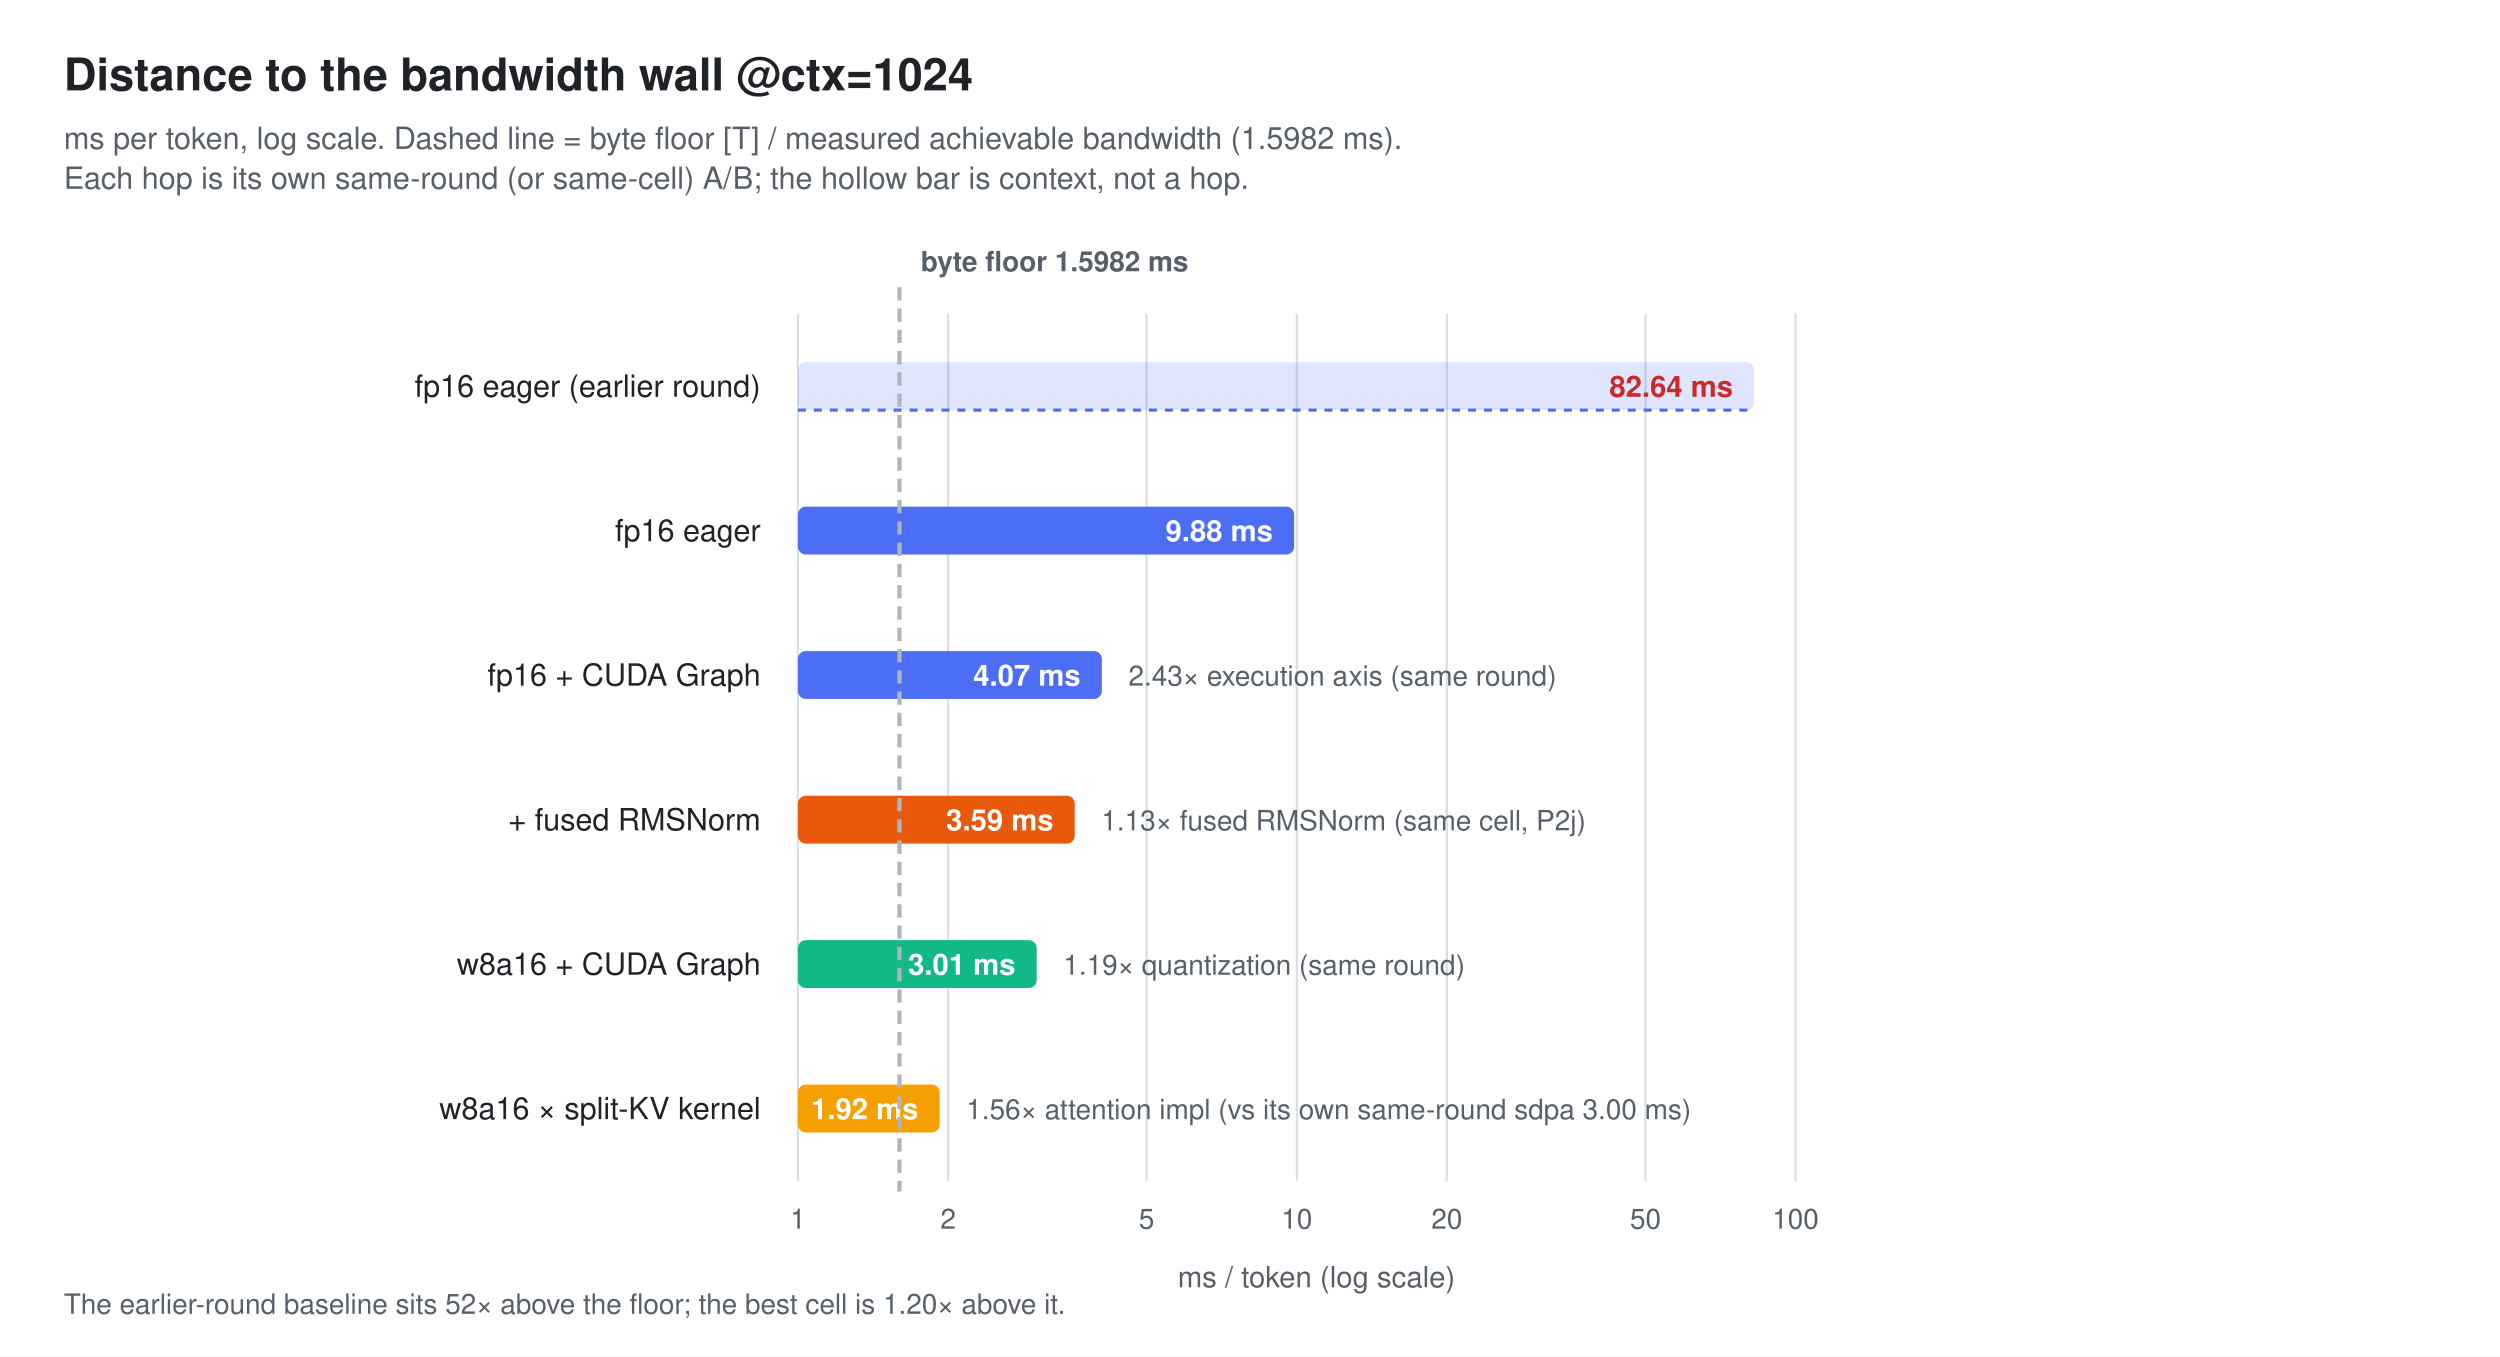
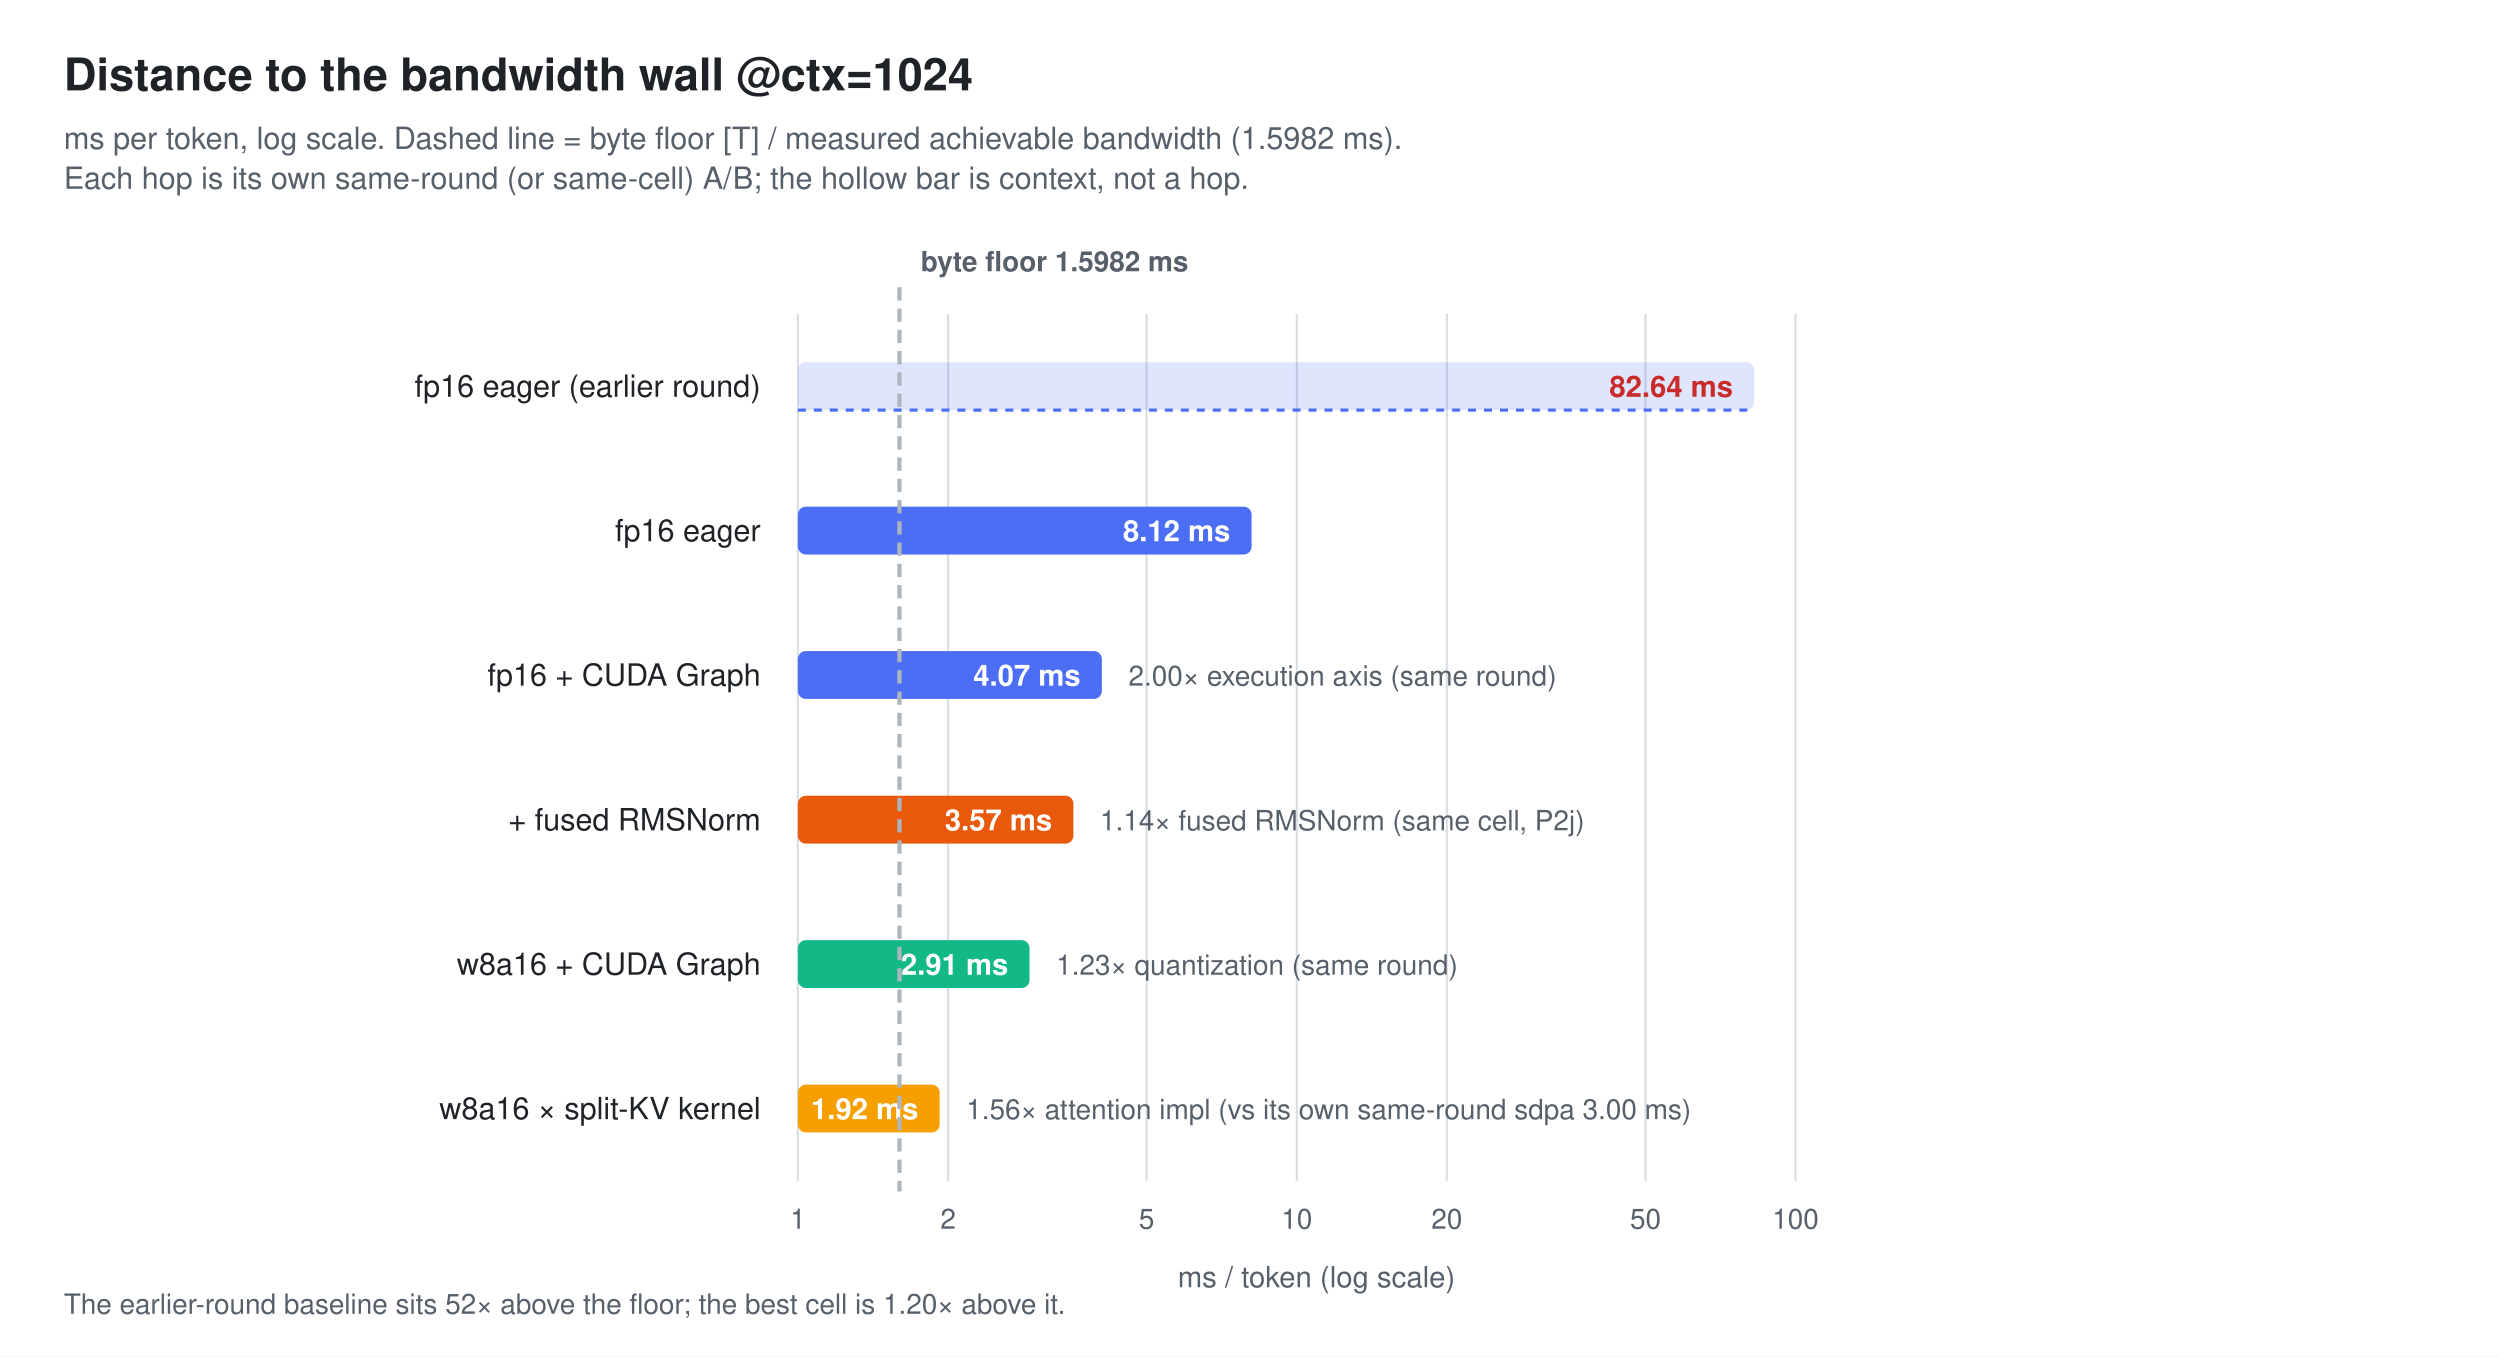
<svg xmlns="http://www.w3.org/2000/svg" width="940" height="510" viewBox="0 0 940 510" font-family="-apple-system, 'Segoe UI', Helvetica, Arial, sans-serif">
  <rect width="940" height="510" fill="#ffffff" />
  <text x="24.0" y="34.0" font-size="17.0" fill="#1f2328" font-weight="600" text-anchor="start">Distance to the bandwidth wall @ctx=1024</text>
  <text x="24.0" y="56.0" font-size="11.5" fill="#57606a" font-weight="400" text-anchor="start">ms per token, log scale. Dashed line = byte floor [T] / measured achievable bandwidth (1.5982 ms).</text>
  <text x="24.0" y="71.0" font-size="11.5" fill="#57606a" font-weight="400" text-anchor="start">Each hop is its own same-round (or same-cell) A/B; the hollow bar is context, not a hop.</text>
  <line x1="300.0" y1="118.0" x2="300.0" y2="444.0" stroke="#d8dee4" stroke-width="0.8" />
  <text x="300.0" y="462.0" font-size="10.5" fill="#57606a" font-weight="400" text-anchor="middle">1</text>
  <line x1="356.5" y1="118.0" x2="356.5" y2="444.0" stroke="#d8dee4" stroke-width="0.8" />
  <text x="356.5" y="462.0" font-size="10.5" fill="#57606a" font-weight="400" text-anchor="middle">2</text>
  <line x1="431.1" y1="118.0" x2="431.1" y2="444.0" stroke="#d8dee4" stroke-width="0.8" />
  <text x="431.1" y="462.0" font-size="10.5" fill="#57606a" font-weight="400" text-anchor="middle">5</text>
  <line x1="487.6" y1="118.0" x2="487.6" y2="444.0" stroke="#d8dee4" stroke-width="0.8" />
  <text x="487.6" y="462.0" font-size="10.5" fill="#57606a" font-weight="400" text-anchor="middle">10</text>
  <line x1="544.0" y1="118.0" x2="544.0" y2="444.0" stroke="#d8dee4" stroke-width="0.8" />
  <text x="544.0" y="462.0" font-size="10.5" fill="#57606a" font-weight="400" text-anchor="middle">20</text>
  <line x1="618.7" y1="118.0" x2="618.7" y2="444.0" stroke="#d8dee4" stroke-width="0.8" />
  <text x="618.7" y="462.0" font-size="10.5" fill="#57606a" font-weight="400" text-anchor="middle">50</text>
  <line x1="675.1" y1="118.0" x2="675.1" y2="444.0" stroke="#d8dee4" stroke-width="0.8" />
  <text x="675.1" y="462.0" font-size="10.5" fill="#57606a" font-weight="400" text-anchor="middle">100</text>
  <text x="495.0" y="484.0" font-size="11.0" fill="#57606a" font-weight="400" text-anchor="middle">ms / token  (log scale)</text>
  <rect x="300.0" y="136.2" width="359.6" height="18.0" fill="#4c6ef5" opacity="0.18" rx="3.0" />
  <line x1="300.0" y1="154.2" x2="659.6" y2="154.2" stroke="#4c6ef5" stroke-width="1.2" stroke-dasharray="3 3" />
  <text x="286.0" y="149.2" font-size="11.5" fill="#1f2328" font-weight="400" text-anchor="end">fp16 eager (earlier round)</text>
  <text x="651.6" y="149.2" font-size="11.0" fill="#c92a2a" font-weight="600" text-anchor="end">82.64 ms</text>
-   <rect x="300.0" y="190.5" width="186.6" height="18.0" fill="#4c6ef5" opacity="1.00" rx="3.0" />
+   <rect x="300.0" y="190.5" width="170.6" height="18.0" fill="#4c6ef5" opacity="1.00" rx="3.0" />
  <text x="286.0" y="203.5" font-size="11.5" fill="#1f2328" font-weight="400" text-anchor="end">fp16 eager</text>
-   <text x="478.6" y="203.5" font-size="11.0" fill="#ffffff" font-weight="600" text-anchor="end">9.88 ms</text>
+   <text x="462.6" y="203.5" font-size="11.0" fill="#ffffff" font-weight="600" text-anchor="end">8.12 ms</text>
  <rect x="300.0" y="244.8" width="114.3" height="18.0" fill="#4c6ef5" opacity="1.00" rx="3.0" />
  <text x="286.0" y="257.8" font-size="11.5" fill="#1f2328" font-weight="400" text-anchor="end">fp16 + CUDA Graph</text>
  <text x="406.3" y="257.8" font-size="11.0" fill="#ffffff" font-weight="600" text-anchor="end">4.07 ms</text>
-   <text x="424.3" y="257.8" font-size="10.5" fill="#57606a" font-weight="400" text-anchor="start">2.43×  execution axis (same round)</text>
-   <rect x="300.0" y="299.2" width="104.1" height="18.0" fill="#e8590c" opacity="1.00" rx="3.0" />
+   <text x="424.3" y="257.8" font-size="10.5" fill="#57606a" font-weight="400" text-anchor="start">2.00×  execution axis (same round)</text>
+   <rect x="300.0" y="299.2" width="103.6" height="18.0" fill="#e8590c" opacity="1.00" rx="3.0" />
  <text x="286.0" y="312.2" font-size="11.5" fill="#1f2328" font-weight="400" text-anchor="end">+ fused RMSNorm</text>
-   <text x="396.1" y="312.2" font-size="11.0" fill="#ffffff" font-weight="600" text-anchor="end">3.59 ms</text>
-   <text x="414.1" y="312.2" font-size="10.5" fill="#57606a" font-weight="400" text-anchor="start">1.13×  fused RMSNorm (same cell, P2j)</text>
-   <rect x="300.0" y="353.5" width="89.8" height="18.0" fill="#12b886" opacity="1.00" rx="3.0" />
+   <text x="395.6" y="312.2" font-size="11.0" fill="#ffffff" font-weight="600" text-anchor="end">3.57 ms</text>
+   <text x="413.6" y="312.2" font-size="10.5" fill="#57606a" font-weight="400" text-anchor="start">1.14×  fused RMSNorm (same cell, P2j)</text>
+   <rect x="300.0" y="353.5" width="87.1" height="18.0" fill="#12b886" opacity="1.00" rx="3.0" />
  <text x="286.0" y="366.5" font-size="11.5" fill="#1f2328" font-weight="400" text-anchor="end">w8a16 + CUDA Graph</text>
-   <text x="381.8" y="366.5" font-size="11.0" fill="#ffffff" font-weight="600" text-anchor="end">3.01 ms</text>
-   <text x="399.8" y="366.5" font-size="10.5" fill="#57606a" font-weight="400" text-anchor="start">1.19×  quantization (same round)</text>
+   <text x="379.1" y="366.5" font-size="11.0" fill="#ffffff" font-weight="600" text-anchor="end">2.91 ms</text>
+   <text x="397.1" y="366.5" font-size="10.5" fill="#57606a" font-weight="400" text-anchor="start">1.23×  quantization (same round)</text>
  <rect x="300.0" y="407.8" width="53.3" height="18.0" fill="#f59f00" opacity="1.00" rx="3.0" />
  <text x="286.0" y="420.8" font-size="11.5" fill="#1f2328" font-weight="400" text-anchor="end">w8a16 × split-KV kernel</text>
  <text x="345.3" y="420.8" font-size="11.0" fill="#ffffff" font-weight="600" text-anchor="end">1.92 ms</text>
  <text x="363.3" y="420.8" font-size="10.5" fill="#57606a" font-weight="400" text-anchor="start">1.56×  attention impl (vs its own same-round sdpa 3.00 ms)</text>
  <line x1="338.2" y1="108.0" x2="338.2" y2="448.0" stroke="#adb5bd" stroke-width="1.6" stroke-dasharray="5 3" />
  <text x="346.2" y="102.0" font-size="10.5" fill="#57606a" font-weight="600" text-anchor="start">byte floor 1.5982 ms</text>
  <text x="24.0" y="494.0" font-size="10.5" fill="#57606a" font-weight="400" text-anchor="start">The earlier-round baseline sits 52× above the floor; the best cell is 1.20× above it.</text>
</svg>
